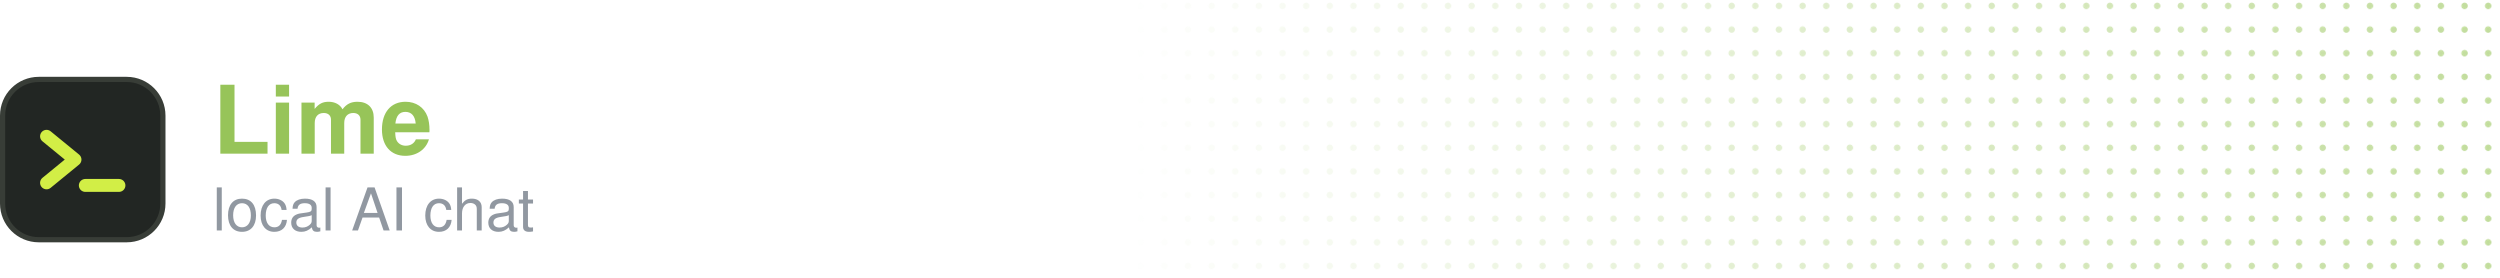
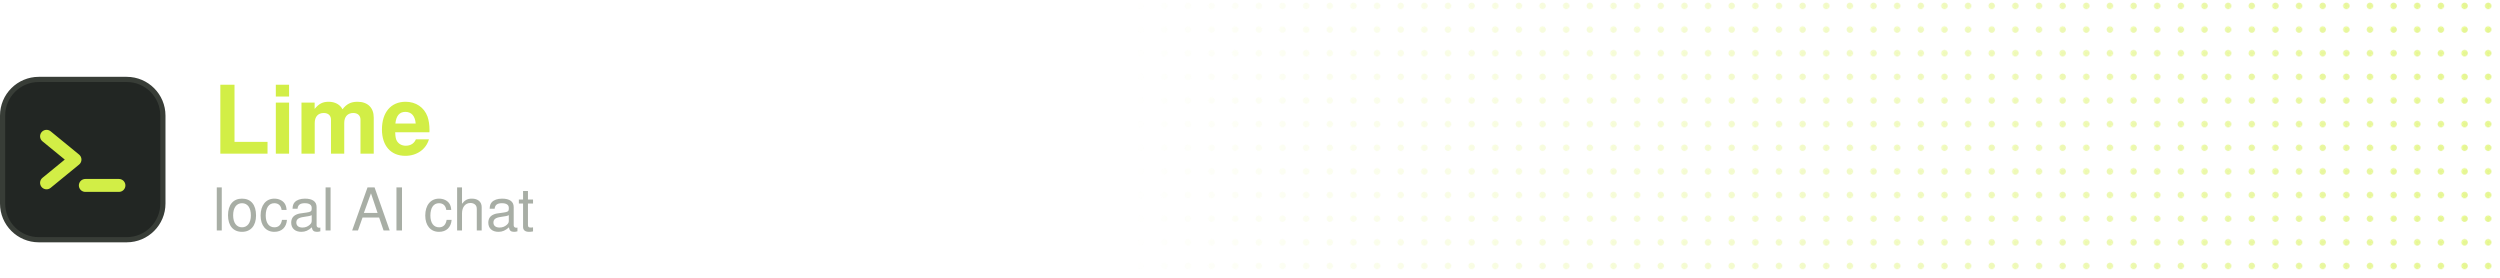
<svg xmlns="http://www.w3.org/2000/svg" width="846" height="94" viewBox="0 0 846 94">
  <defs>
    <pattern id="p" width="8" height="8" patternUnits="userSpaceOnUse">
-       <circle cx="2" cy="2" r="1.1" fill="#97c459" />
+       <circle cx="2" cy="2" r="1.1" fill="#d2ee46" />
    </pattern>
    <linearGradient id="g">
      <stop offset=".45" stop-color="#fff" stop-opacity="0" />
      <stop offset="1" stop-color="#fff" stop-opacity=".6" />
    </linearGradient>
    <mask id="m">
      <rect width="846" height="94" fill="url(#g)" />
    </mask>
  </defs>
  <rect width="846" height="94" fill="url(#p)" mask="url(#m)" />
  <g transform="translate(0 26) scale(.875)">
    <rect x="1" y="1" width="62" height="62" rx="14" fill="#222623" stroke="#383d37" stroke-width="2" />
    <g fill="none" stroke="#d2ee46" stroke-width="5" stroke-linecap="round" stroke-linejoin="round">
      <polyline points="18,23 29,32 18,41" />
      <line x1="33" y1="42" x2="46" y2="42" />
    </g>
  </g>
-   <text x="72" y="52" style="font:600 32px -apple-system, BlinkMacSystemFont, 'Segoe UI', Helvetica, Arial, sans-serif" fill="#97c459">Lime</text>
-   <text x="72" y="78" style="font:400 20px -apple-system, BlinkMacSystemFont, 'Segoe UI', Helvetica, Arial, sans-serif" fill="#9198a1">local AI chat</text>
+   <text x="72" y="52" style="font:600 32px -apple-system, BlinkMacSystemFont, 'Segoe UI', Helvetica, Arial, sans-serif" fill="#d2ee46">Lime</text>
+   <text x="72" y="78" style="font:400 20px -apple-system, BlinkMacSystemFont, 'Segoe UI', Helvetica, Arial, sans-serif" fill="#a8aea5">local AI chat</text>
</svg>
